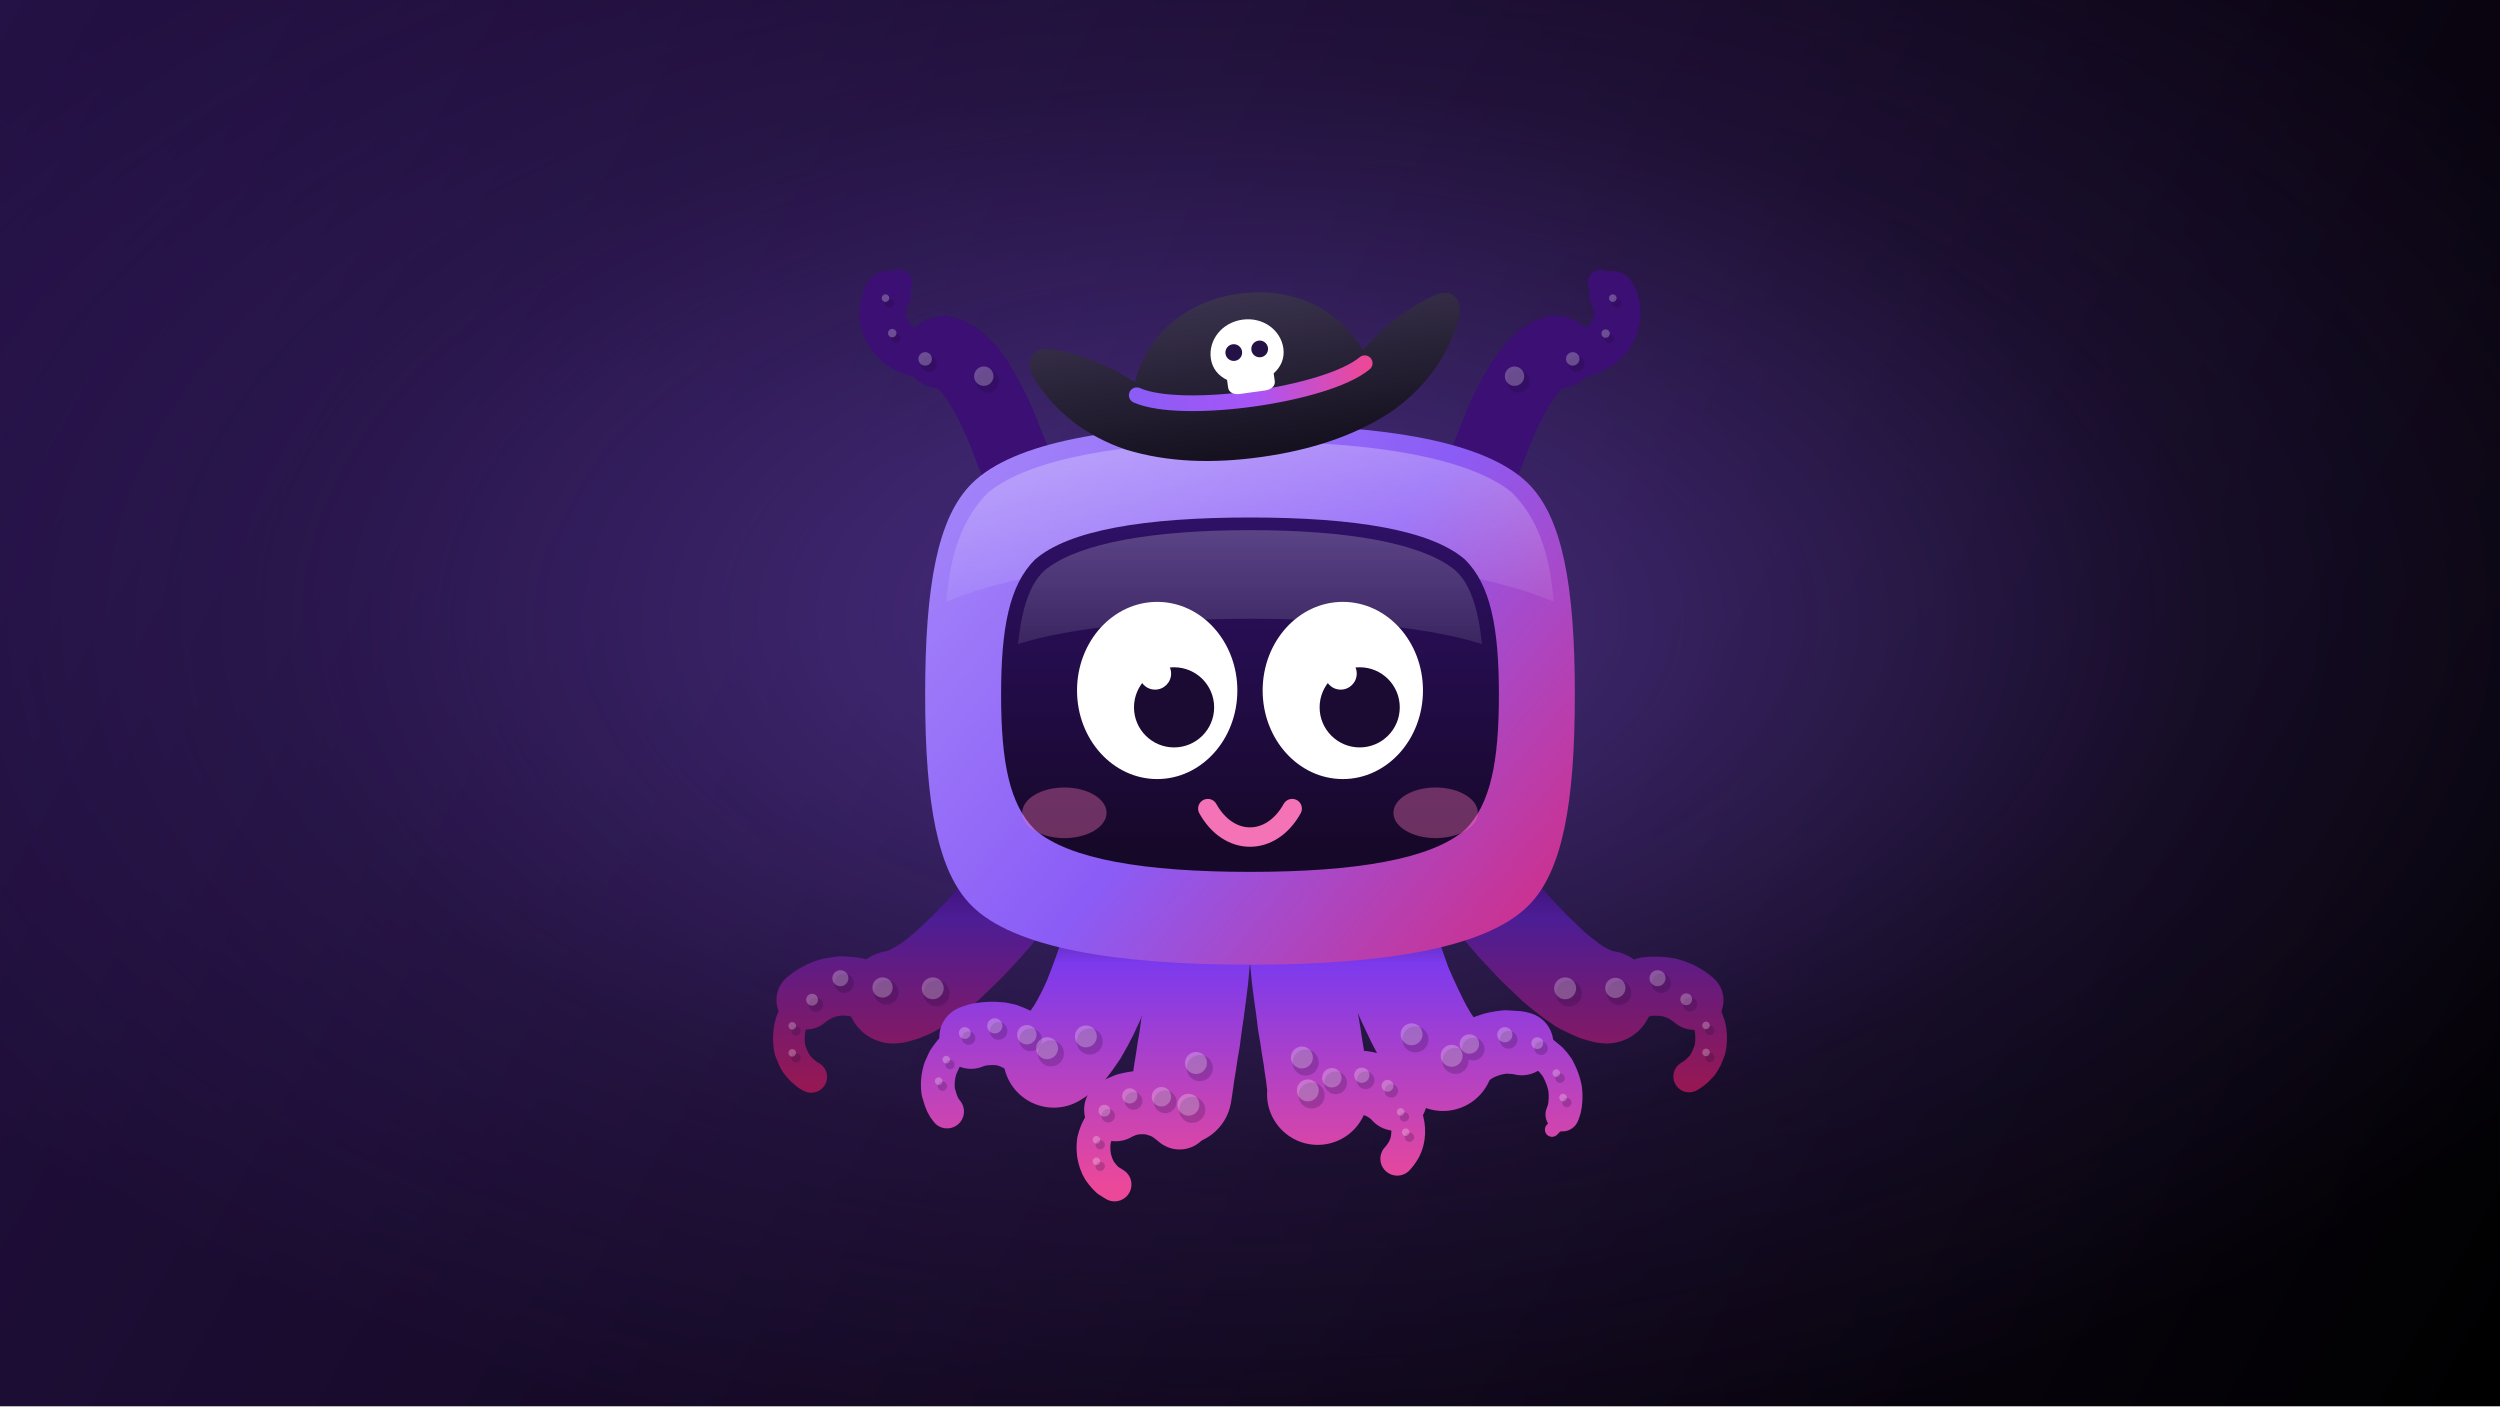
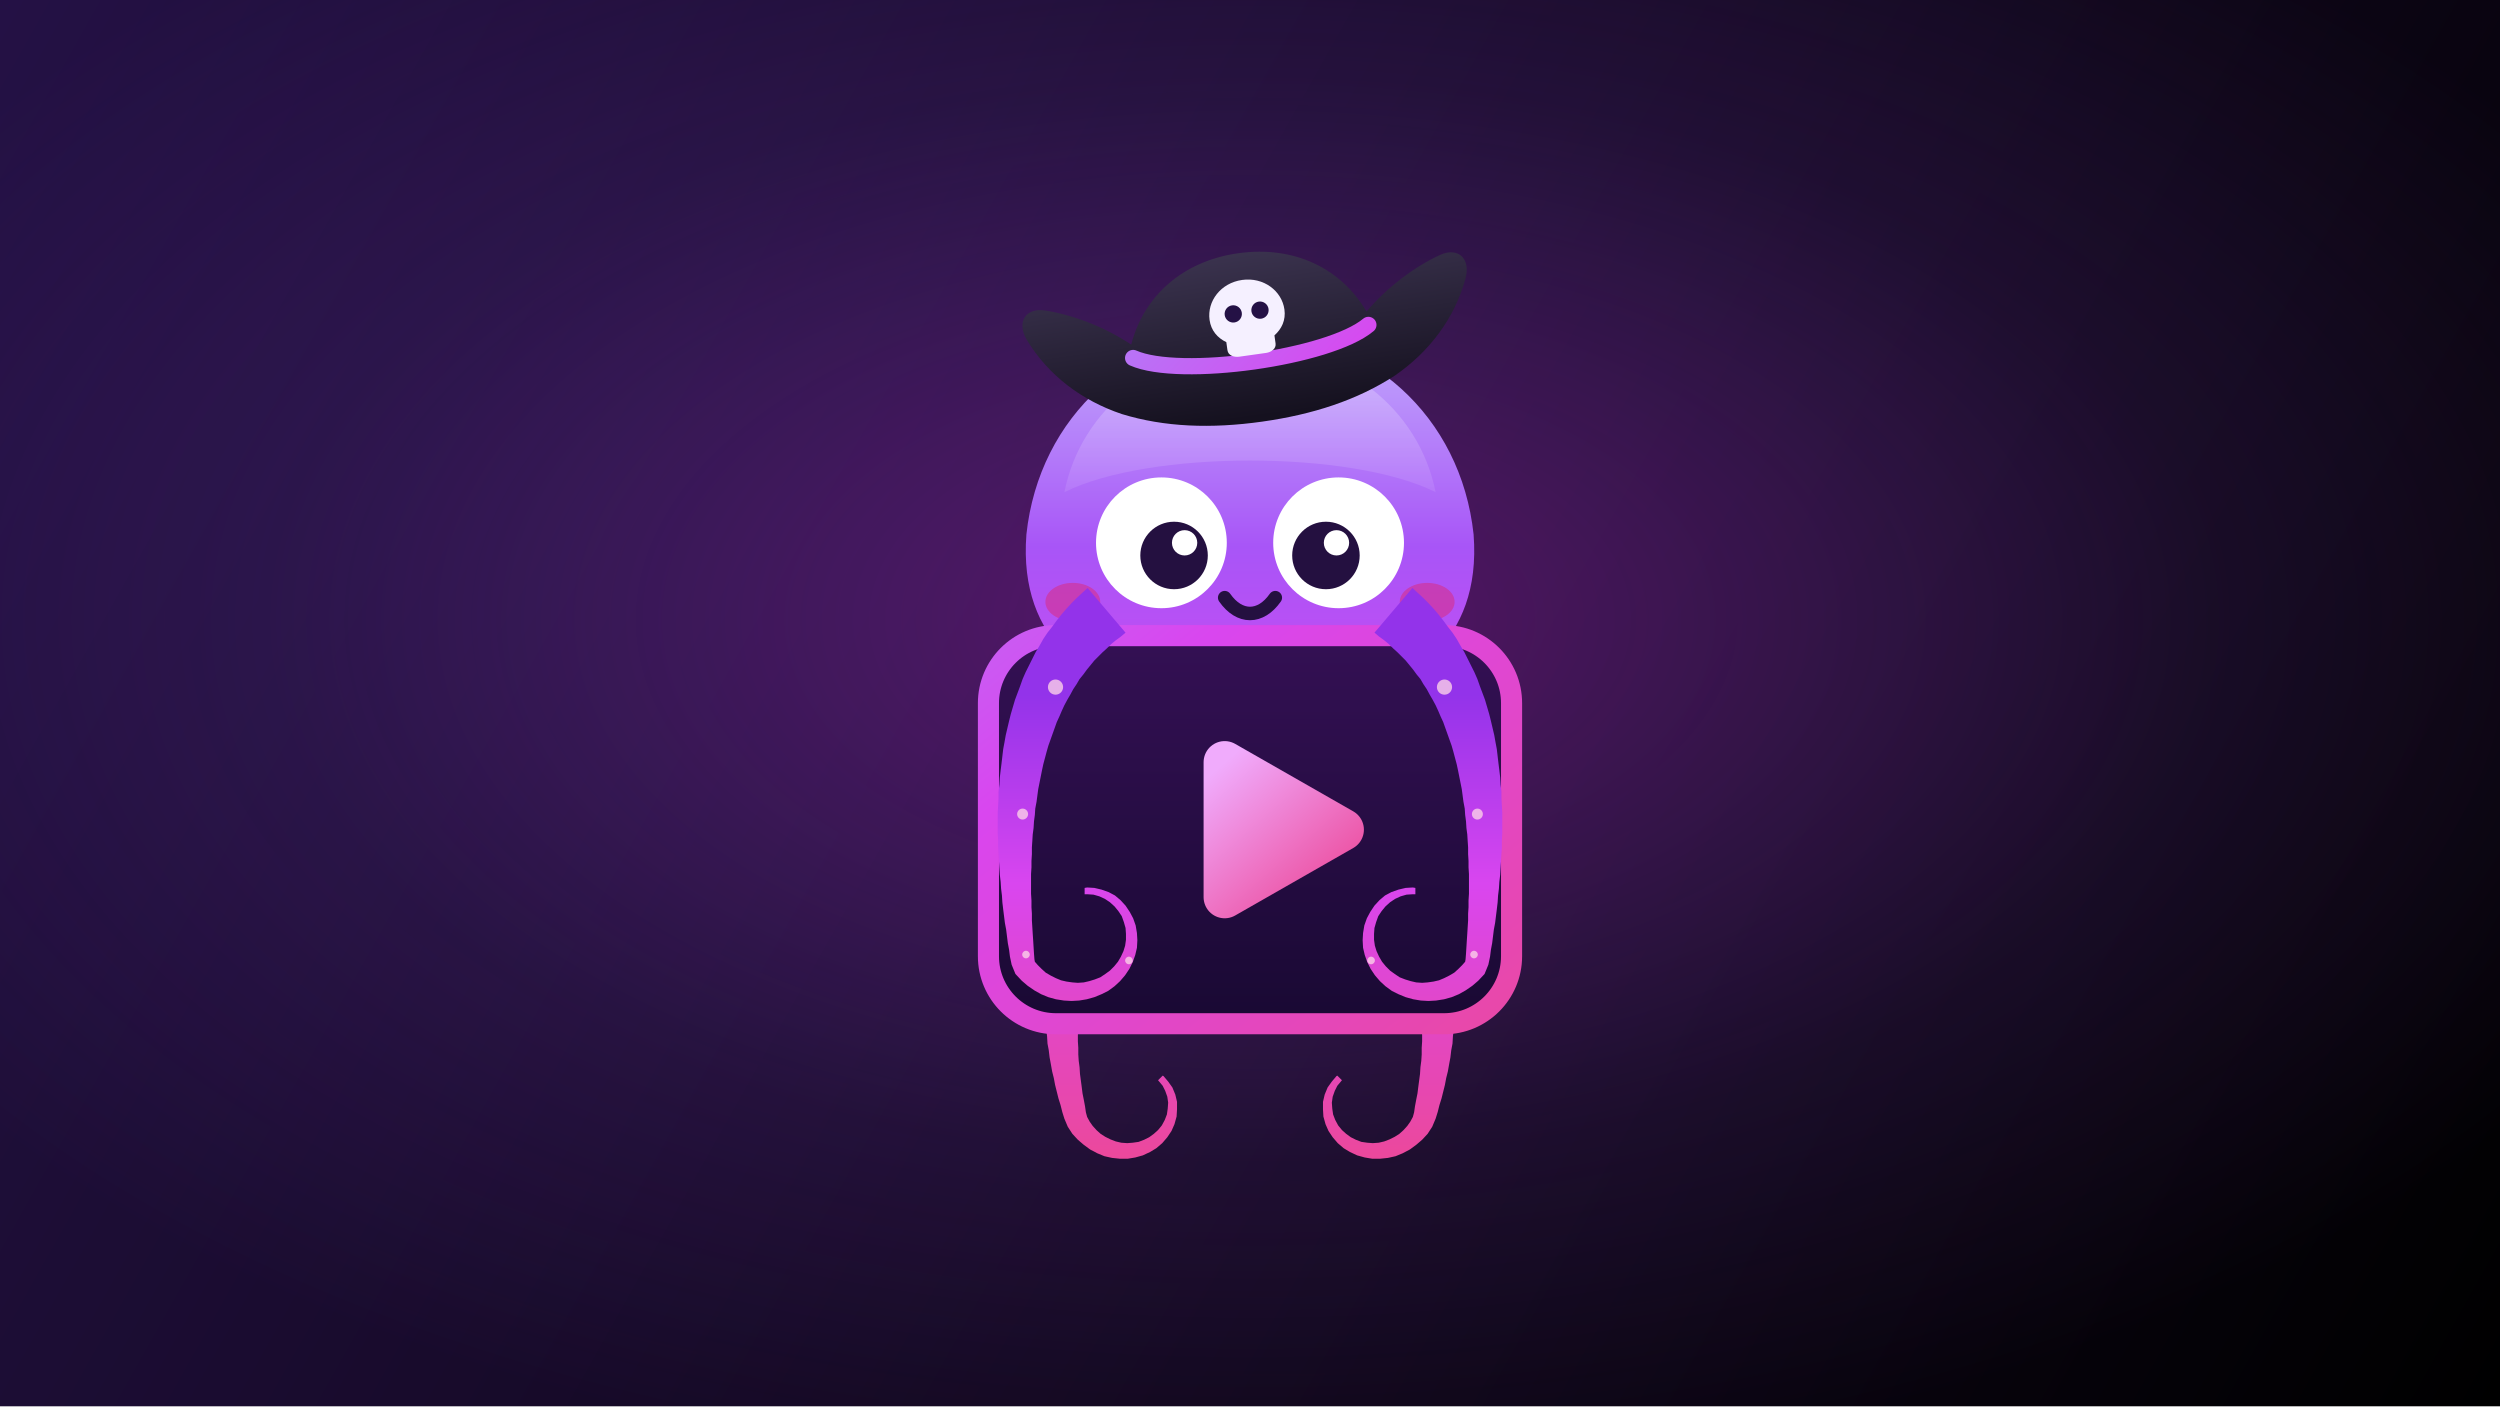
<svg xmlns="http://www.w3.org/2000/svg" viewBox="0 0 1280 720" width="1280" height="720" role="img">
  <defs>
-     <linearGradient id="gM" x1="40" y1="54" x2="200" y2="186" gradientUnits="userSpaceOnUse">
+     <linearGradient id="gV" x1="46" y1="26" x2="196" y2="214" gradientUnits="userSpaceOnUse">
      <stop offset="0" stop-color="#A78BFA" />
-       <stop offset=".5" stop-color="#8B5CF6" />
-       <stop offset="1" stop-color="#DB2777" />
-     </linearGradient>
-     <linearGradient id="gA" x1="0" y1="170" x2="0" y2="235" gradientUnits="userSpaceOnUse">
-       <stop offset="0" stop-color="#4C1D95" />
-       <stop offset=".18" stop-color="#7C3AED" />
+       <stop offset=".42" stop-color="#D946EF" />
      <stop offset="1" stop-color="#EC4899" />
    </linearGradient>
-     <linearGradient id="gB" x1="0" y1="160" x2="0" y2="215" gradientUnits="userSpaceOnUse">
-       <stop offset="0" stop-color="#3B0F73" />
-       <stop offset=".2" stop-color="#4C1D95" />
-       <stop offset="1" stop-color="#9D174D" />
+     <linearGradient id="gHd" x1="0" y1="26" x2="0" y2="140" gradientUnits="userSpaceOnUse">
+       <stop offset="0" stop-color="#C4B5FD" />
+       <stop offset=".5" stop-color="#A855F7" />
+       <stop offset="1" stop-color="#D946EF" />
    </linearGradient>
-     <linearGradient id="gT" x1="0" y1="78" x2="0" y2="156" gradientUnits="userSpaceOnUse">
-       <stop offset="0" stop-color="#2E1065" />
-       <stop offset="1" stop-color="#160828" />
+     <linearGradient id="gA" x1="0" y1="118" x2="0" y2="230" gradientUnits="userSpaceOnUse">
+       <stop offset="0" stop-color="#9333EA" />
+       <stop offset=".4" stop-color="#D946EF" />
+       <stop offset="1" stop-color="#EC4899" />
    </linearGradient>
-     <linearGradient id="gS" x1="0" y1="54" x2="0" y2="110" gradientUnits="userSpaceOnUse">
-       <stop offset="0" stop-color="#fff" stop-opacity=".3" />
+     <linearGradient id="gT" x1="0" y1="104" x2="0" y2="196" gradientUnits="userSpaceOnUse">
+       <stop offset="0" stop-color="#341054" />
+       <stop offset="1" stop-color="#190933" />
+     </linearGradient>
+     <linearGradient id="gS" x1="0" y1="34" x2="0" y2="86" gradientUnits="userSpaceOnUse">
+       <stop offset="0" stop-color="#fff" stop-opacity=".28" />
      <stop offset="1" stop-color="#fff" stop-opacity="0" />
    </linearGradient>
-     <linearGradient id="gG" x1="0" y1="78" x2="0" y2="130" gradientUnits="userSpaceOnUse">
-       <stop offset="0" stop-color="#fff" stop-opacity=".22" />
-       <stop offset="1" stop-color="#fff" stop-opacity="0" />
+     <linearGradient id="gP" x1="114" y1="134" x2="142" y2="166" gradientUnits="userSpaceOnUse">
+       <stop offset="0" stop-color="#F0ABFC" />
+       <stop offset="1" stop-color="#EC4899" />
    </linearGradient>
    <linearGradient id="gH" x1="0" y1="14" x2="0" y2="78" gradientUnits="userSpaceOnUse">
      <stop offset="0" stop-color="#3C3450" />
      <stop offset="1" stop-color="#15111F" />
    </linearGradient>
-     <linearGradient id="gBd" x1="76" y1="0" x2="164" y2="0" gradientUnits="userSpaceOnUse">
-       <stop offset="0" stop-color="#8B5CF6" />
-       <stop offset=".5" stop-color="#A855F7" />
-       <stop offset="1" stop-color="#EC4899" />
-     </linearGradient>
-     <path id="t0" pathLength="100" d="M 64.0 62.0 L 62.7 58.7 L 61.5 55.6 L 60.3 52.8 L 59.1 50.2 L 57.9 47.9 L 56.7 45.7 L 55.6 43.8 L 54.4 42.2 L 53.3 40.7 L 52.1 39.5 L 51.0 38.5 L 49.8 37.7 L 48.6 37.1 L 47.4 36.7 L 46.4 37.0 L 45.4 37.2 L 44.3 37.4 L 43.3 37.4 L 42.2 37.3 L 41.2 37.2 L 40.2 36.9 L 39.3 36.6 L 38.4 36.2 L 37.5 35.7 L 36.7 35.1 L 36.0 34.5 L 35.4 33.8 L 34.8 33.1 L 34.3 32.3 L 33.9 31.5 L 33.5 30.7 L 33.2 29.9 L 33.0 29.0 L 32.9 28.2 L 32.9 27.3 L 33.0 26.5 L 33.1 25.7 L 33.3 24.9 L 33.6 24.1 L 33.9 23.4 L 34.3 22.8 L 34.7 22.1 L 35.2 21.6 L 35.7 21.1 L 36.3 20.6 L 36.9 20.2" />
-     <path id="t1" pathLength="100" d="M 176.0 62.0 L 177.3 58.7 L 178.5 55.6 L 179.7 52.8 L 180.9 50.2 L 182.1 47.9 L 183.3 45.7 L 184.4 43.8 L 185.6 42.2 L 186.7 40.7 L 187.9 39.5 L 189.0 38.4 L 190.1 37.6 L 191.3 37.0 L 192.5 36.6 L 193.5 37.0 L 194.5 37.2 L 195.6 37.3 L 196.7 37.4 L 197.7 37.3 L 198.7 37.2 L 199.7 36.9 L 200.6 36.6 L 201.5 36.2 L 202.4 35.7 L 203.2 35.2 L 203.9 34.5 L 204.6 33.9 L 205.2 33.2 L 205.7 32.4 L 206.1 31.6 L 206.5 30.8 L 206.7 29.9 L 206.9 29.1 L 207.0 28.2 L 207.1 27.4 L 207.0 26.6 L 206.9 25.8 L 206.7 25.0 L 206.5 24.2 L 206.1 23.5 L 205.7 22.8 L 205.3 22.2 L 204.8 21.6 L 204.3 21.1 L 203.7 20.7 L 203.1 20.3" />
-     <path id="t2" pathLength="100" d="M 60.0 170.0 L 57.5 172.9 L 55.0 175.6 L 52.6 178.1 L 50.2 180.4 L 48.0 182.5 L 45.8 184.3 L 43.7 185.9 L 41.6 187.2 L 39.7 188.3 L 37.8 189.1 L 36.1 189.6 L 34.4 189.8 L 32.8 189.7 L 31.3 189.3 L 30.0 188.5 L 28.7 188.0 L 27.3 187.5 L 25.9 187.2 L 24.5 187.1 L 23.1 187.0 L 21.8 187.2 L 20.4 187.4 L 19.1 187.8 L 17.9 188.3 L 16.8 188.9 L 15.7 189.6 L 14.7 190.4 L 13.8 191.3 L 13.0 192.3 L 12.3 193.3 L 11.8 194.4 L 11.3 195.5 L 11.0 196.6 L 10.8 197.8 L 10.7 198.9 L 10.7 200.1 L 10.8 201.2 L 11.0 202.3 L 11.4 203.3 L 11.8 204.3 L 12.3 205.2 L 12.9 206.0 L 13.6 206.8 L 14.4 207.5 L 15.1 208.1 L 16.0 208.6" />
-     <path id="t3" pathLength="100" d="M 180.0 170.0 L 182.5 172.9 L 185.0 175.6 L 187.4 178.1 L 189.8 180.4 L 192.0 182.5 L 194.2 184.3 L 196.3 185.9 L 198.3 187.3 L 200.3 188.3 L 202.1 189.1 L 203.9 189.6 L 205.6 189.8 L 207.1 189.7 L 208.6 189.3 L 209.9 188.6 L 211.2 188.0 L 212.6 187.6 L 213.9 187.2 L 215.3 187.1 L 216.7 187.1 L 218.1 187.2 L 219.4 187.4 L 220.7 187.8 L 222.0 188.3 L 223.1 188.9 L 224.2 189.6 L 225.2 190.4 L 226.1 191.3 L 226.9 192.2 L 227.6 193.2 L 228.2 194.3 L 228.6 195.4 L 229.0 196.6 L 229.2 197.7 L 229.3 198.8 L 229.3 200.0 L 229.2 201.1 L 229.0 202.2 L 228.6 203.2 L 228.2 204.2 L 227.7 205.1 L 227.1 206.0 L 226.4 206.7 L 225.7 207.4 L 224.9 208.0 L 224.1 208.5" />
-     <path id="t4" pathLength="100" d="M 88.0 176.0 L 86.7 180.1 L 85.4 183.9 L 84.1 187.4 L 82.9 190.5 L 81.6 193.3 L 80.3 195.8 L 79.1 197.9 L 77.8 199.8 L 76.6 201.4 L 75.4 202.6 L 74.1 203.5 L 73.0 204.2 L 71.8 204.5 L 70.6 204.6 L 69.7 203.4 L 68.6 202.3 L 67.5 201.3 L 66.3 200.5 L 65.0 199.8 L 63.7 199.2 L 62.4 198.7 L 61.0 198.4 L 59.6 198.3 L 58.2 198.3 L 56.9 198.4 L 55.6 198.6 L 54.3 199.0 L 53.1 199.5 L 51.9 200.1 L 50.9 200.8 L 49.9 201.6 L 49.0 202.5 L 48.3 203.4 L 47.6 204.4 L 47.1 205.5 L 46.6 206.6 L 46.3 207.7 L 46.1 208.8 L 46.0 209.9 L 46.0 211.0 L 46.1 212.1 L 46.4 213.1 L 46.7 214.1 L 47.1 215.1 L 47.6 216.0 L 48.2 216.8" />
-     <path id="t5" pathLength="100" d="M 108.0 181.0 L 107.6 185.3 L 107.1 189.3 L 106.6 193.1 L 106.1 196.5 L 105.7 199.6 L 105.2 202.5 L 104.8 205.2 L 104.4 207.6 L 104.1 209.8 L 103.8 211.8 L 103.5 213.7 L 103.4 215.4 L 103.3 216.9 L 103.3 218.3 L 102.2 217.4 L 101.1 216.6 L 99.9 215.9 L 98.6 215.4 L 97.3 215.0 L 95.9 214.7 L 94.6 214.7 L 93.3 214.7 L 92.0 214.9 L 90.7 215.2 L 89.5 215.7 L 88.4 216.2 L 87.4 216.9 L 86.4 217.7 L 85.6 218.5 L 84.8 219.5 L 84.2 220.5 L 83.7 221.5 L 83.3 222.6 L 83.0 223.7 L 82.9 224.8 L 82.9 225.9 L 83.0 227.0 L 83.2 228.0 L 83.5 229.0 L 83.9 230.0 L 84.4 230.9 L 85.0 231.7 L 85.6 232.4 L 86.3 233.1 L 87.1 233.6 L 87.9 234.1" />
-     <path id="t6" pathLength="100" d="M 132.0 181.0 L 132.4 185.1 L 132.9 189.0 L 133.4 192.5 L 133.8 195.8 L 134.3 198.7 L 134.7 201.4 L 135.1 203.8 L 135.4 206.0 L 135.7 207.9 L 135.9 209.6 L 136.1 211.0 L 136.1 212.1 L 136.0 213.1 L 135.8 213.8 L 136.9 212.9 L 138.0 212.1 L 139.1 211.4 L 140.3 210.8 L 141.6 210.4 L 142.8 210.1 L 144.1 209.9 L 145.3 209.9 L 146.6 209.9 L 147.8 210.1 L 149.0 210.4 L 150.1 210.8 L 151.2 211.3 L 152.2 211.9 L 153.2 212.6 L 154.0 213.3 L 154.8 214.2 L 155.5 215.0 L 156.1 216.0 L 156.6 216.9 L 156.9 217.9 L 157.2 219.0 L 157.4 220.0 L 157.5 221.0 L 157.5 222.0 L 157.4 223.0 L 157.2 224.0 L 156.9 224.9 L 156.5 225.8 L 156.0 226.6 L 155.5 227.3 L 154.9 228.0" />
-     <path id="t7" pathLength="100" d="M 152.0 176.0 L 153.3 179.9 L 154.6 183.5 L 155.8 186.9 L 157.1 189.9 L 158.4 192.7 L 159.6 195.2 L 160.8 197.5 L 162.0 199.6 L 163.2 201.4 L 164.3 202.9 L 165.4 204.3 L 166.5 205.5 L 167.5 206.4 L 168.5 207.2 L 169.5 205.9 L 170.6 204.7 L 171.9 203.6 L 173.2 202.7 L 174.6 201.9 L 176.1 201.3 L 177.6 200.8 L 179.1 200.5 L 180.6 200.3 L 182.1 200.4 L 183.6 200.5 L 185.1 200.9 L 186.5 201.3 L 187.8 201.9 L 189.0 202.6 L 190.1 203.5 L 191.2 204.4 L 192.1 205.4 L 192.9 206.5 L 193.5 207.7 L 194.0 208.9 L 194.4 210.1 L 194.7 211.4 L 194.8 212.6 L 194.8 213.8 L 194.7 215.1 L 194.5 216.2 L 194.1 217.4 L 193.6 218.4 L 193.0 219.4 L 192.4 220.3 L 191.6 221.1" />
    <linearGradient id="bg" x1="0" y1="0" x2="1280" y2="720" gradientUnits="userSpaceOnUse">
      <stop offset="0" stop-color="#241145" />
      <stop offset=".55" stop-color="#12081F" />
      <stop offset="1" stop-color="#000000" />
    </linearGradient>
    <radialGradient id="halo" cx="50%" cy="44%" r="62%">
-       <stop offset="0" stop-color="#8B5CF6" stop-opacity=".46" />
-       <stop offset=".62" stop-color="#8B5CF6" stop-opacity=".10" />
-       <stop offset="1" stop-color="#8B5CF6" stop-opacity="0" />
+       <stop offset="0" stop-color="#C026D3" stop-opacity=".40" />
+       <stop offset=".62" stop-color="#A855F7" stop-opacity=".10" />
+       <stop offset="1" stop-color="#A855F7" stop-opacity="0" />
    </radialGradient>
  </defs>
  <rect width="1280" height="720" fill="url(#bg)" />
  <rect width="1280" height="720" fill="url(#halo)" />
  <g transform="translate(380.8 100.8) scale(2.16)">
-     <g fill="none" stroke="url(#gB)" stroke-linecap="round" stroke-linejoin="round">
-       <use href="#t0" stroke-width="2.6" stroke-dasharray="0 74 30 300" />
-       <use href="#t0" stroke-width="6" stroke-dasharray="0 52 26 300" />
-       <use href="#t0" stroke-width="11" stroke-dasharray="0 28 28 300" />
-       <use href="#t0" stroke-width="17" stroke-dasharray="32 300" />
-       <use href="#t1" stroke-width="2.6" stroke-dasharray="0 74 30 300" />
-       <use href="#t1" stroke-width="6" stroke-dasharray="0 52 26 300" />
-       <use href="#t1" stroke-width="11" stroke-dasharray="0 28 28 300" />
-       <use href="#t1" stroke-width="17" stroke-dasharray="32 300" />
-       <use href="#t2" stroke-width="3.2" stroke-dasharray="0 72 32 300" />
-       <use href="#t2" stroke-width="7.5" stroke-dasharray="0 50 26 300" />
-       <use href="#t2" stroke-width="14" stroke-dasharray="0 28 26 300" />
-       <use href="#t2" stroke-width="22" stroke-dasharray="32 300" />
-       <use href="#t3" stroke-width="3.2" stroke-dasharray="0 72 32 300" />
-       <use href="#t3" stroke-width="7.5" stroke-dasharray="0 50 26 300" />
-       <use href="#t3" stroke-width="14" stroke-dasharray="0 28 26 300" />
-       <use href="#t3" stroke-width="22" stroke-dasharray="32 300" />
+     <g fill="url(#gA)">
+       <path d="M 84.6 150.4 L 83.8 151.8 L 82.9 153.2 L 82.1 154.7 L 81.3 156.2 L 80.5 157.7 L 79.7 159.2 L 79.0 160.8 L 78.3 162.3 L 77.6 163.9 L 77.0 165.5 L 76.3 167.1 L 75.7 168.7 L 75.2 170.3 L 74.7 171.9 L 74.2 173.6 L 73.7 175.2 L 73.3 176.9 L 73.0 178.6 L 72.6 180.3 L 72.3 182.0 L 72.1 183.7 L 71.9 185.4 L 71.7 187.1 L 71.6 188.8 L 71.6 190.5 L 71.5 192.2 L 71.6 193.9 L 71.6 195.6 L 71.7 197.3 L 71.9 199.0 L 72.0 200.7 L 72.3 202.3 L 72.5 204.0 L 72.8 205.6 L 73.1 207.3 L 73.5 208.9 L 73.8 210.5 L 74.2 212.1 L 74.6 213.7 L 75.1 215.3 L 75.5 216.9 L 76.0 218.5 L 76.8 220.4 L 77.9 222.1 L 79.2 223.5 L 80.6 224.7 L 82.1 225.8 L 83.8 226.7 L 85.5 227.4 L 87.3 227.8 L 89.2 228.0 L 91.0 228.0 L 92.8 227.7 L 94.6 227.2 L 96.3 226.4 L 97.8 225.5 L 99.2 224.3 L 100.4 222.9 L 101.4 221.4 L 102.1 219.8 L 102.6 218.0 L 102.7 216.3 L 102.7 214.5 L 102.3 212.8 L 101.6 211.1 L 100.6 209.7 L 99.5 208.4 L 99.3 208.3 L 98.2 209.4 L 98.3 209.5 L 99.3 210.7 L 99.9 211.9 L 100.4 213.3 L 100.6 214.7 L 100.5 216.1 L 100.3 217.5 L 99.8 218.8 L 99.1 220.1 L 98.2 221.2 L 97.2 222.1 L 96.1 222.9 L 94.9 223.5 L 93.6 224.0 L 92.2 224.2 L 90.9 224.3 L 89.5 224.2 L 88.2 223.9 L 86.9 223.4 L 85.7 222.8 L 84.6 222.1 L 83.6 221.2 L 82.7 220.2 L 82.0 219.2 L 81.4 218.1 L 81.1 217.0 L 80.9 215.6 L 80.6 214.0 L 80.3 212.5 L 80.1 210.9 L 79.9 209.4 L 79.7 207.9 L 79.6 206.3 L 79.4 204.8 L 79.3 203.3 L 79.3 201.7 L 79.2 200.2 L 79.2 198.7 L 79.3 197.2 L 79.4 195.7 L 79.5 194.2 L 79.6 192.7 L 79.8 191.2 L 80.0 189.7 L 80.3 188.2 L 80.6 186.8 L 81.0 185.3 L 81.3 183.9 L 81.8 182.5 L 82.2 181.1 L 82.7 179.6 L 83.2 178.3 L 83.8 176.9 L 84.3 175.5 L 85.0 174.2 L 85.6 172.8 L 86.3 171.5 L 87.0 170.2 L 87.7 168.9 L 88.5 167.6 L 89.3 166.3 L 90.1 165.0 L 90.9 163.8 L 91.7 162.5 L 92.6 161.3 L 93.5 160.1 L 94.4 158.9 L 95.4 157.6 Z" />
+       <path d="M 144.6 157.6 L 145.6 158.9 L 146.5 160.1 L 147.4 161.3 L 148.3 162.5 L 149.1 163.8 L 149.9 165.0 L 150.7 166.3 L 151.5 167.6 L 152.3 168.9 L 153.0 170.2 L 153.7 171.5 L 154.4 172.8 L 155.0 174.2 L 155.7 175.5 L 156.2 176.9 L 156.8 178.3 L 157.3 179.6 L 157.8 181.1 L 158.2 182.5 L 158.7 183.9 L 159.0 185.3 L 159.4 186.8 L 159.7 188.2 L 160.0 189.7 L 160.2 191.2 L 160.4 192.7 L 160.5 194.2 L 160.6 195.7 L 160.7 197.2 L 160.8 198.7 L 160.8 200.2 L 160.7 201.7 L 160.7 203.3 L 160.6 204.8 L 160.4 206.3 L 160.3 207.9 L 160.1 209.4 L 159.9 210.9 L 159.7 212.5 L 159.4 214.0 L 159.1 215.6 L 158.9 217.0 L 158.6 218.1 L 158.0 219.2 L 157.3 220.2 L 156.4 221.2 L 155.4 222.1 L 154.3 222.8 L 153.1 223.4 L 151.8 223.9 L 150.5 224.2 L 149.1 224.3 L 147.8 224.2 L 146.4 224.0 L 145.1 223.5 L 143.9 222.9 L 142.8 222.1 L 141.8 221.2 L 140.9 220.1 L 140.2 218.8 L 139.7 217.5 L 139.5 216.1 L 139.4 214.7 L 139.6 213.3 L 140.1 211.9 L 140.7 210.7 L 141.7 209.5 L 141.8 209.4 L 140.7 208.3 L 140.5 208.4 L 139.4 209.7 L 138.4 211.1 L 137.7 212.8 L 137.3 214.5 L 137.3 216.3 L 137.4 218.0 L 137.9 219.8 L 138.6 221.4 L 139.6 222.9 L 140.8 224.3 L 142.2 225.5 L 143.7 226.4 L 145.4 227.2 L 147.2 227.7 L 149.0 228.0 L 150.8 228.0 L 152.7 227.8 L 154.5 227.4 L 156.2 226.7 L 157.9 225.8 L 159.4 224.7 L 160.8 223.5 L 162.1 222.1 L 163.2 220.4 L 164.0 218.5 L 164.5 216.9 L 164.9 215.3 L 165.4 213.7 L 165.8 212.1 L 166.2 210.5 L 166.5 208.9 L 166.9 207.3 L 167.2 205.6 L 167.5 204.0 L 167.7 202.3 L 168.0 200.7 L 168.1 199.0 L 168.3 197.3 L 168.4 195.6 L 168.4 193.9 L 168.5 192.2 L 168.4 190.5 L 168.4 188.8 L 168.3 187.1 L 168.1 185.4 L 167.9 183.7 L 167.7 182.0 L 167.4 180.3 L 167.0 178.6 L 166.7 176.9 L 166.3 175.2 L 165.8 173.6 L 165.3 171.9 L 164.8 170.3 L 164.3 168.7 L 163.7 167.1 L 163.0 165.5 L 162.4 163.9 L 161.7 162.3 L 161.0 160.8 L 160.3 159.2 L 159.5 157.7 L 158.7 156.2 L 157.9 154.7 L 157.1 153.2 L 156.2 151.8 L 155.4 150.4 Z" />
    </g>
-     <g fill="none" stroke="url(#gA)" stroke-linecap="round" stroke-linejoin="round">
-       <use href="#t4" stroke-width="3.4" stroke-dasharray="0 72 32 300" />
-       <use href="#t4" stroke-width="8" stroke-dasharray="0 50 26 300" />
-       <use href="#t4" stroke-width="15" stroke-dasharray="0 28 26 300" />
-       <use href="#t4" stroke-width="24" stroke-dasharray="32 300" />
-       <use href="#t5" stroke-width="3.4" stroke-dasharray="0 72 32 300" />
-       <use href="#t5" stroke-width="8" stroke-dasharray="0 50 26 300" />
-       <use href="#t5" stroke-width="15" stroke-dasharray="0 28 26 300" />
-       <use href="#t5" stroke-width="24" stroke-dasharray="32 300" />
-       <use href="#t6" stroke-width="3.4" stroke-dasharray="0 72 32 300" />
-       <use href="#t6" stroke-width="8" stroke-dasharray="0 50 26 300" />
-       <use href="#t6" stroke-width="15" stroke-dasharray="0 28 26 300" />
-       <use href="#t6" stroke-width="24" stroke-dasharray="32 300" />
-       <use href="#t7" stroke-width="3.4" stroke-dasharray="0 72 32 300" />
-       <use href="#t7" stroke-width="8" stroke-dasharray="0 50 26 300" />
-       <use href="#t7" stroke-width="15" stroke-dasharray="0 28 26 300" />
-       <use href="#t7" stroke-width="24" stroke-dasharray="32 300" />
-     </g>
-     <g fill="#1B0B33" opacity=".22">
-       <circle cx="57.8" cy="43.7" r="2.7" />
-       <circle cx="43.9" cy="39.6" r="1.9" />
-       <circle cx="36.1" cy="33.5" r="1.1" />
-       <circle cx="34.5" cy="25.2" r="1.1" />
-       <circle cx="183.6" cy="43.7" r="2.7" />
-       <circle cx="197.4" cy="39.6" r="1.9" />
-       <circle cx="205.2" cy="33.6" r="1.1" />
-       <circle cx="206.9" cy="25.2" r="1.1" />
-       <circle cx="45.7" cy="188.8" r="3.1" />
-       <circle cx="33.8" cy="188.6" r="2.9" />
-       <circle cx="23.8" cy="186.4" r="2.3" />
-       <circle cx="17.1" cy="191.5" r="1.7" />
-       <circle cx="12.4" cy="197.7" r="1.1" />
-       <circle cx="12.4" cy="204.1" r="1.1" />
-       <circle cx="195.6" cy="188.8" r="3.1" />
-       <circle cx="207.5" cy="188.7" r="2.9" />
-       <circle cx="217.5" cy="186.4" r="2.3" />
-       <circle cx="224.3" cy="191.4" r="1.7" />
-       <circle cx="229.0" cy="197.6" r="1.1" />
-       <circle cx="229.0" cy="204.0" r="1.1" />
-       <circle cx="82.0" cy="200.2" r="3.1" />
-       <circle cx="72.8" cy="203.0" r="3.1" />
-       <circle cx="68.0" cy="199.8" r="2.7" />
-       <circle cx="60.4" cy="197.7" r="2.1" />
-       <circle cx="53.3" cy="199.4" r="1.6" />
-       <circle cx="48.9" cy="205.7" r="1.1" />
-       <circle cx="47.1" cy="210.8" r="1.1" />
-       <circle cx="108.1" cy="206.5" r="3.1" />
-       <circle cx="106.3" cy="216.4" r="3.1" />
-       <circle cx="99.9" cy="214.5" r="2.7" />
-       <circle cx="92.4" cy="214.3" r="2.1" />
-       <circle cx="86.4" cy="217.8" r="1.6" />
-       <circle cx="84.5" cy="224.7" r="1.1" />
-       <circle cx="84.5" cy="229.8" r="1.1" />
-       <circle cx="133.2" cy="205.2" r="3.1" />
-       <circle cx="134.6" cy="213.0" r="3.1" />
-       <circle cx="140.3" cy="210.0" r="2.7" />
-       <circle cx="147.4" cy="209.4" r="2.1" />
-       <circle cx="153.5" cy="211.9" r="1.6" />
-       <circle cx="156.6" cy="218.1" r="1.1" />
-       <circle cx="157.8" cy="222.9" r="1.1" />
-       <circle cx="159.2" cy="199.7" r="3.1" />
-       <circle cx="168.7" cy="204.8" r="3.1" />
-       <circle cx="172.9" cy="202.0" r="2.7" />
-       <circle cx="181.3" cy="199.8" r="2.1" />
-       <circle cx="189.0" cy="201.8" r="1.6" />
-       <circle cx="193.5" cy="208.9" r="1.1" />
-       <circle cx="195.1" cy="214.7" r="1.1" />
-     </g>
-     <g fill="#fff" opacity=".26">
-       <circle cx="56.9" cy="42.5" r="2.3" />
-       <circle cx="43.0" cy="38.4" r="1.6" />
-       <circle cx="35.2" cy="32.3" r="1.0" />
-       <circle cx="33.6" cy="24.0" r="0.9" />
-       <circle cx="182.7" cy="42.5" r="2.3" />
-       <circle cx="196.5" cy="38.4" r="1.6" />
-       <circle cx="204.3" cy="32.4" r="1.0" />
-       <circle cx="206.0" cy="24.0" r="0.9" />
-       <circle cx="44.8" cy="187.6" r="2.6" />
-       <circle cx="32.9" cy="187.4" r="2.4" />
-       <circle cx="22.9" cy="185.2" r="1.9" />
-       <circle cx="16.2" cy="190.3" r="1.4" />
-       <circle cx="11.5" cy="196.5" r="0.9" />
-       <circle cx="11.5" cy="202.9" r="0.9" />
-       <circle cx="194.7" cy="187.6" r="2.6" />
-       <circle cx="206.6" cy="187.5" r="2.4" />
-       <circle cx="216.6" cy="185.2" r="1.9" />
-       <circle cx="223.4" cy="190.2" r="1.4" />
-       <circle cx="228.1" cy="196.4" r="0.9" />
-       <circle cx="228.1" cy="202.8" r="0.9" />
-       <circle cx="81.1" cy="199.0" r="2.6" />
-       <circle cx="71.9" cy="201.8" r="2.6" />
-       <circle cx="67.1" cy="198.6" r="2.3" />
-       <circle cx="59.5" cy="196.5" r="1.8" />
-       <circle cx="52.4" cy="198.2" r="1.4" />
-       <circle cx="48.0" cy="204.5" r="0.9" />
-       <circle cx="46.2" cy="209.6" r="0.9" />
-       <circle cx="107.2" cy="205.3" r="2.6" />
-       <circle cx="105.4" cy="215.2" r="2.6" />
-       <circle cx="99.0" cy="213.3" r="2.3" />
-       <circle cx="91.5" cy="213.1" r="1.8" />
-       <circle cx="85.5" cy="216.6" r="1.4" />
-       <circle cx="83.6" cy="223.5" r="0.9" />
-       <circle cx="83.6" cy="228.6" r="0.9" />
-       <circle cx="132.3" cy="204.0" r="2.6" />
-       <circle cx="133.7" cy="211.8" r="2.6" />
-       <circle cx="139.4" cy="208.8" r="2.3" />
-       <circle cx="146.5" cy="208.2" r="1.8" />
-       <circle cx="152.6" cy="210.7" r="1.4" />
-       <circle cx="155.7" cy="216.9" r="0.9" />
-       <circle cx="156.9" cy="221.7" r="0.9" />
-       <circle cx="158.3" cy="198.5" r="2.6" />
-       <circle cx="167.8" cy="203.6" r="2.6" />
-       <circle cx="172.0" cy="200.8" r="2.3" />
-       <circle cx="180.4" cy="198.6" r="1.8" />
-       <circle cx="188.1" cy="200.6" r="1.4" />
-       <circle cx="192.6" cy="207.7" r="0.9" />
-       <circle cx="194.2" cy="213.5" r="0.9" />
-     </g>
-     <path d="M 120 54 C 152 54, 176 58, 186 68 C 194 76, 197 92, 197 118 C 197 144, 194 160, 186 168 C 176 178, 152 182, 120 182 C 88 182, 64 178, 54 168 C 46 160, 43 144, 43 118 C 43 92, 46 76, 54 68 C 64 58, 88 54, 120 54 Z" fill="url(#gM)" />
-     <path d="M 120 58 C 150 58, 172 62, 182 70 C 188 76, 191 84, 192 96 C 160 82, 80 82, 48 96 C 49 84, 52 76, 58 70 C 68 62, 90 58, 120 58 Z" fill="url(#gS)" />
-     <path d="M 120 76 C 145 76, 163 79, 171 86 C 177 92, 179 102, 179 118 C 179 134, 177 144, 171 150 C 163 157, 145 160, 120 160 C 95 160, 77 157, 69 150 C 63 144, 61 134, 61 118 C 61 102, 63 92, 69 86 C 77 79, 95 76, 120 76 Z" fill="url(#gT)" />
-     <path d="M 120 79 C 143 79, 160 82, 168 88 C 172 91, 174 97, 175 106 C 150 98, 90 98, 65 106 C 66 97, 68 91, 72 88 C 80 82, 97 79, 120 79 Z" fill="url(#gG)" />
-     <ellipse cx="98" cy="117" rx="19" ry="21" fill="#fff" />
-     <ellipse cx="142" cy="117" rx="19" ry="21" fill="#fff" />
-     <circle cx="102" cy="121" r="9.5" fill="#1B0B33" />
-     <circle cx="146" cy="121" r="9.5" fill="#1B0B33" />
-     <circle cx="97.5" cy="113" r="3.8" fill="#fff" />
-     <circle cx="141.5" cy="113" r="3.8" fill="#fff" />
-     <path d="M 110 145 C 115 154, 125 154, 130 145" fill="none" stroke="#F472B6" stroke-width="4.6" stroke-linecap="round" stroke-linejoin="round" />
-     <ellipse cx="76" cy="146" rx="10" ry="6" fill="#F472B6" opacity=".38" />
-     <ellipse cx="164" cy="146" rx="10" ry="6" fill="#F472B6" opacity=".38" />
-     <g transform="translate(120 42) rotate(-8) scale(0.62) translate(-120 -48)">
+     <path d="M 120 32 C 92 32, 70 52, 67 80 C 66 93, 70 102, 76 108 L 164 108 C 170 102, 174 93, 173 80 C 170 52, 148 32, 120 32 Z" fill="url(#gHd)" />
+     <path d="M 120 36 C 98 36, 80 50, 76 70 C 96 60, 144 60, 164 70 C 160 50, 142 36, 120 36 Z" fill="url(#gS)" />
+     <rect x="58.0" y="104.0" width="124.0" height="92.0" rx="16.0" fill="url(#gT)" />
+     <rect x="58.0" y="104.0" width="124.0" height="92.0" rx="16.0" fill="none" stroke="url(#gV)" stroke-width="5" />
+     <circle cx="99" cy="82" r="15.5" fill="#fff" />
+     <circle cx="141" cy="82" r="15.5" fill="#fff" />
+     <circle cx="102" cy="85" r="8" fill="#241040" />
+     <circle cx="138" cy="85" r="8" fill="#241040" />
+     <circle cx="104.5" cy="82" r="3" fill="#fff" />
+     <circle cx="140.5" cy="82" r="3" fill="#fff" />
+     <ellipse cx="78" cy="96" rx="6.5" ry="4.5" fill="#DB2777" opacity=".5" />
+     <ellipse cx="162" cy="96" rx="6.5" ry="4.5" fill="#DB2777" opacity=".5" />
+     <path d="M 114 95 C 117.5 100, 122.5 100, 126 95" fill="none" stroke="#241040" stroke-width="3.2" stroke-linecap="round" />
+     <path d="M 114 134 L 142 150 L 114 166 Z" fill="url(#gP)" stroke="url(#gP)" stroke-width="10" stroke-linejoin="round" />
+     <g transform="translate(120 33) rotate(-8) scale(0.64) translate(-120 -48)">
      <path d="M 120 17 C 141 17, 157 28, 164 45 C 173 37, 184 31, 194 28 C 201 26, 205 31, 202 38 C 196 52, 185 63, 171 70 C 156 77, 139 80, 120 80 C 101 80, 84 77, 69 70 C 55 63, 44 52, 38 38 C 35 31, 39 26, 46 28 C 56 31, 67 37, 76 45 C 83 28, 99 17, 120 17 Z" fill="url(#gH)" />
-       <path d="M 76 50 C 92 60, 148 60, 164 50" fill="none" stroke="url(#gBd)" stroke-width="6" stroke-linecap="round" stroke-linejoin="round" />
-       <path d="M 120 27 C 128 27, 134 33, 134 40 C 134 44, 132 47, 129 49 L 129 52 C 129 54, 127 55, 125 55 L 115 55 C 113 55, 111 54, 111 52 L 111 49 C 108 47, 106 44, 106 40 C 106 33, 112 27, 120 27 Z" fill="#fff" />
+       <path d="M 76 50 C 92 60, 148 60, 164 50" fill="none" stroke="url(#gV)" stroke-width="6" stroke-linecap="round" stroke-linejoin="round" />
+       <path d="M 120 27 C 128 27, 134 33, 134 40 C 134 44, 132 47, 129 49 L 129 52 C 129 54, 127 55, 125 55 L 115 55 C 113 55, 111 54, 111 52 L 111 49 C 108 47, 106 44, 106 40 C 106 33, 112 27, 120 27 Z" fill="#F5F0FF" />
      <g fill="#241145">
        <circle cx="115" cy="39" r="3.2" />
        <circle cx="125" cy="39" r="3.2" />
      </g>
    </g>
+     <g fill="url(#gA)">
+       <path d="M 81.5 92.7 L 80.3 93.8 L 79.0 95.0 L 77.7 96.3 L 76.5 97.6 L 75.3 99.0 L 74.2 100.4 L 73.1 101.9 L 72.0 103.3 L 71.0 104.8 L 70.1 106.4 L 69.2 107.9 L 68.4 109.5 L 67.6 111.1 L 66.8 112.7 L 66.1 114.3 L 65.5 116.0 L 64.9 117.6 L 64.3 119.2 L 63.8 120.9 L 63.3 122.6 L 62.9 124.2 L 62.5 125.9 L 62.1 127.6 L 61.8 129.3 L 61.5 130.9 L 61.3 132.6 L 61.1 134.3 L 60.9 135.9 L 60.7 137.6 L 60.6 139.3 L 60.4 141.0 L 60.4 142.6 L 60.3 144.3 L 60.2 146.0 L 60.2 147.6 L 60.2 149.3 L 60.2 150.9 L 60.3 152.6 L 60.3 154.2 L 60.4 155.8 L 60.5 157.5 L 60.6 159.1 L 60.7 160.7 L 60.9 162.4 L 61.0 164.0 L 61.2 165.6 L 61.3 167.2 L 61.5 168.9 L 61.7 170.5 L 61.9 172.1 L 62.2 173.7 L 62.4 175.3 L 62.6 176.9 L 62.9 178.5 L 63.1 180.1 L 63.5 182.0 L 64.4 184.2 L 65.9 185.8 L 67.3 187.0 L 68.9 188.1 L 70.5 189.0 L 72.2 189.7 L 74.0 190.2 L 75.9 190.5 L 77.7 190.6 L 79.5 190.5 L 81.3 190.2 L 83.1 189.7 L 84.8 189.0 L 86.4 188.2 L 87.9 187.1 L 89.2 185.9 L 90.4 184.5 L 91.4 183.0 L 92.2 181.4 L 92.8 179.7 L 93.2 178.0 L 93.3 176.2 L 93.2 174.5 L 92.9 172.7 L 92.3 171.0 L 91.5 169.5 L 90.5 168.0 L 89.3 166.7 L 88.0 165.6 L 86.5 164.8 L 84.8 164.2 L 83.1 163.8 L 81.4 163.7 L 80.8 163.8 L 80.8 165.3 L 81.4 165.3 L 82.9 165.4 L 84.3 165.8 L 85.6 166.4 L 86.8 167.2 L 87.9 168.2 L 88.8 169.3 L 89.6 170.5 L 90.1 171.9 L 90.5 173.3 L 90.6 174.7 L 90.6 176.1 L 90.4 177.5 L 90.0 178.8 L 89.4 180.1 L 88.7 181.3 L 87.8 182.4 L 86.8 183.4 L 85.7 184.2 L 84.5 185.0 L 83.2 185.5 L 81.9 185.9 L 80.6 186.2 L 79.2 186.3 L 77.9 186.2 L 76.5 186.0 L 75.2 185.7 L 74.0 185.2 L 72.8 184.6 L 71.6 183.9 L 70.6 183.0 L 69.7 182.1 L 69.0 181.3 L 68.9 180.7 L 68.8 179.4 L 68.7 177.8 L 68.6 176.2 L 68.5 174.7 L 68.4 173.1 L 68.3 171.5 L 68.3 169.9 L 68.2 168.4 L 68.2 166.8 L 68.1 165.2 L 68.1 163.6 L 68.1 162.1 L 68.1 160.5 L 68.2 158.9 L 68.2 157.4 L 68.3 155.8 L 68.3 154.2 L 68.4 152.7 L 68.5 151.1 L 68.7 149.6 L 68.8 148.0 L 69.0 146.5 L 69.1 145.0 L 69.4 143.4 L 69.6 141.9 L 69.8 140.4 L 70.1 138.9 L 70.4 137.4 L 70.7 135.9 L 71.0 134.5 L 71.4 133.0 L 71.8 131.5 L 72.2 130.1 L 72.7 128.7 L 73.2 127.3 L 73.7 125.9 L 74.2 124.5 L 74.8 123.2 L 75.4 121.8 L 76.0 120.5 L 76.7 119.2 L 77.4 118.0 L 78.1 116.7 L 78.9 115.5 L 79.6 114.3 L 80.5 113.2 L 81.3 112.1 L 82.2 111.0 L 83.1 109.9 L 84.1 108.9 L 85.1 107.9 L 86.1 107.0 L 87.1 106.0 L 88.2 105.1 L 89.3 104.3 L 90.5 103.3 Z" />
+       <path d="M 149.5 103.3 L 150.7 104.3 L 151.8 105.1 L 152.9 106.0 L 153.9 107.0 L 154.9 107.9 L 155.9 108.9 L 156.9 109.9 L 157.8 111.0 L 158.7 112.1 L 159.5 113.2 L 160.4 114.3 L 161.1 115.5 L 161.9 116.7 L 162.6 118.0 L 163.3 119.2 L 164.0 120.5 L 164.6 121.8 L 165.2 123.2 L 165.8 124.5 L 166.3 125.9 L 166.8 127.3 L 167.3 128.7 L 167.8 130.1 L 168.2 131.5 L 168.6 133.0 L 169.0 134.5 L 169.3 135.9 L 169.6 137.4 L 169.9 138.9 L 170.2 140.4 L 170.4 141.9 L 170.6 143.4 L 170.9 145.0 L 171.0 146.5 L 171.2 148.0 L 171.3 149.6 L 171.5 151.1 L 171.6 152.7 L 171.7 154.2 L 171.7 155.8 L 171.8 157.4 L 171.8 158.9 L 171.9 160.5 L 171.9 162.1 L 171.9 163.6 L 171.9 165.2 L 171.8 166.8 L 171.8 168.4 L 171.7 169.9 L 171.7 171.5 L 171.6 173.1 L 171.5 174.7 L 171.4 176.2 L 171.3 177.8 L 171.2 179.4 L 171.1 180.7 L 171.0 181.3 L 170.3 182.1 L 169.4 183.0 L 168.4 183.9 L 167.2 184.6 L 166.0 185.2 L 164.8 185.7 L 163.5 186.0 L 162.1 186.2 L 160.8 186.3 L 159.4 186.2 L 158.1 185.9 L 156.8 185.5 L 155.5 185.0 L 154.3 184.2 L 153.2 183.4 L 152.2 182.4 L 151.3 181.3 L 150.6 180.1 L 150.0 178.8 L 149.6 177.5 L 149.4 176.1 L 149.4 174.7 L 149.5 173.3 L 149.9 171.9 L 150.4 170.5 L 151.2 169.3 L 152.1 168.2 L 153.2 167.2 L 154.4 166.4 L 155.7 165.8 L 157.1 165.4 L 158.6 165.3 L 159.2 165.3 L 159.2 163.8 L 158.6 163.7 L 156.9 163.8 L 155.2 164.2 L 153.5 164.8 L 152.0 165.6 L 150.7 166.7 L 149.5 168.0 L 148.5 169.5 L 147.7 171.0 L 147.1 172.7 L 146.8 174.5 L 146.7 176.2 L 146.8 178.0 L 147.2 179.7 L 147.8 181.4 L 148.6 183.0 L 149.6 184.5 L 150.8 185.9 L 152.1 187.1 L 153.6 188.2 L 155.2 189.0 L 156.9 189.7 L 158.7 190.2 L 160.5 190.5 L 162.3 190.6 L 164.1 190.5 L 166.0 190.2 L 167.8 189.7 L 169.5 189.0 L 171.1 188.1 L 172.7 187.0 L 174.1 185.8 L 175.6 184.2 L 176.5 182.0 L 176.9 180.1 L 177.1 178.5 L 177.4 176.9 L 177.6 175.3 L 177.8 173.7 L 178.1 172.1 L 178.3 170.5 L 178.5 168.9 L 178.7 167.2 L 178.8 165.6 L 179.0 164.0 L 179.1 162.4 L 179.3 160.7 L 179.4 159.1 L 179.5 157.5 L 179.6 155.8 L 179.7 154.2 L 179.7 152.6 L 179.8 150.9 L 179.8 149.3 L 179.8 147.6 L 179.8 146.0 L 179.7 144.3 L 179.6 142.6 L 179.6 141.0 L 179.4 139.3 L 179.3 137.6 L 179.1 135.9 L 178.9 134.3 L 178.7 132.6 L 178.5 130.9 L 178.2 129.3 L 177.9 127.6 L 177.5 125.9 L 177.1 124.2 L 176.7 122.6 L 176.2 120.9 L 175.7 119.2 L 175.1 117.6 L 174.5 116.0 L 173.9 114.3 L 173.2 112.7 L 172.4 111.1 L 171.6 109.5 L 170.8 107.9 L 169.9 106.4 L 169.0 104.8 L 168.0 103.3 L 166.9 101.9 L 165.8 100.4 L 164.7 99.0 L 163.5 97.6 L 162.3 96.3 L 161.0 95.0 L 159.7 93.8 L 158.5 92.7 Z" />
+     </g>
+     <g fill="#FBCFE8" opacity=".8">
+       <circle cx="73.9" cy="116.2" r="1.8" />
+       <circle cx="66.1" cy="146.3" r="1.3" />
+       <circle cx="66.9" cy="179.6" r="0.9" />
+       <circle cx="91.3" cy="181.0" r="0.9" />
+       <circle cx="166.1" cy="116.2" r="1.8" />
+       <circle cx="173.9" cy="146.3" r="1.3" />
+       <circle cx="173.1" cy="179.6" r="0.9" />
+       <circle cx="148.7" cy="181.0" r="0.9" />
+     </g>
  </g>
</svg>
